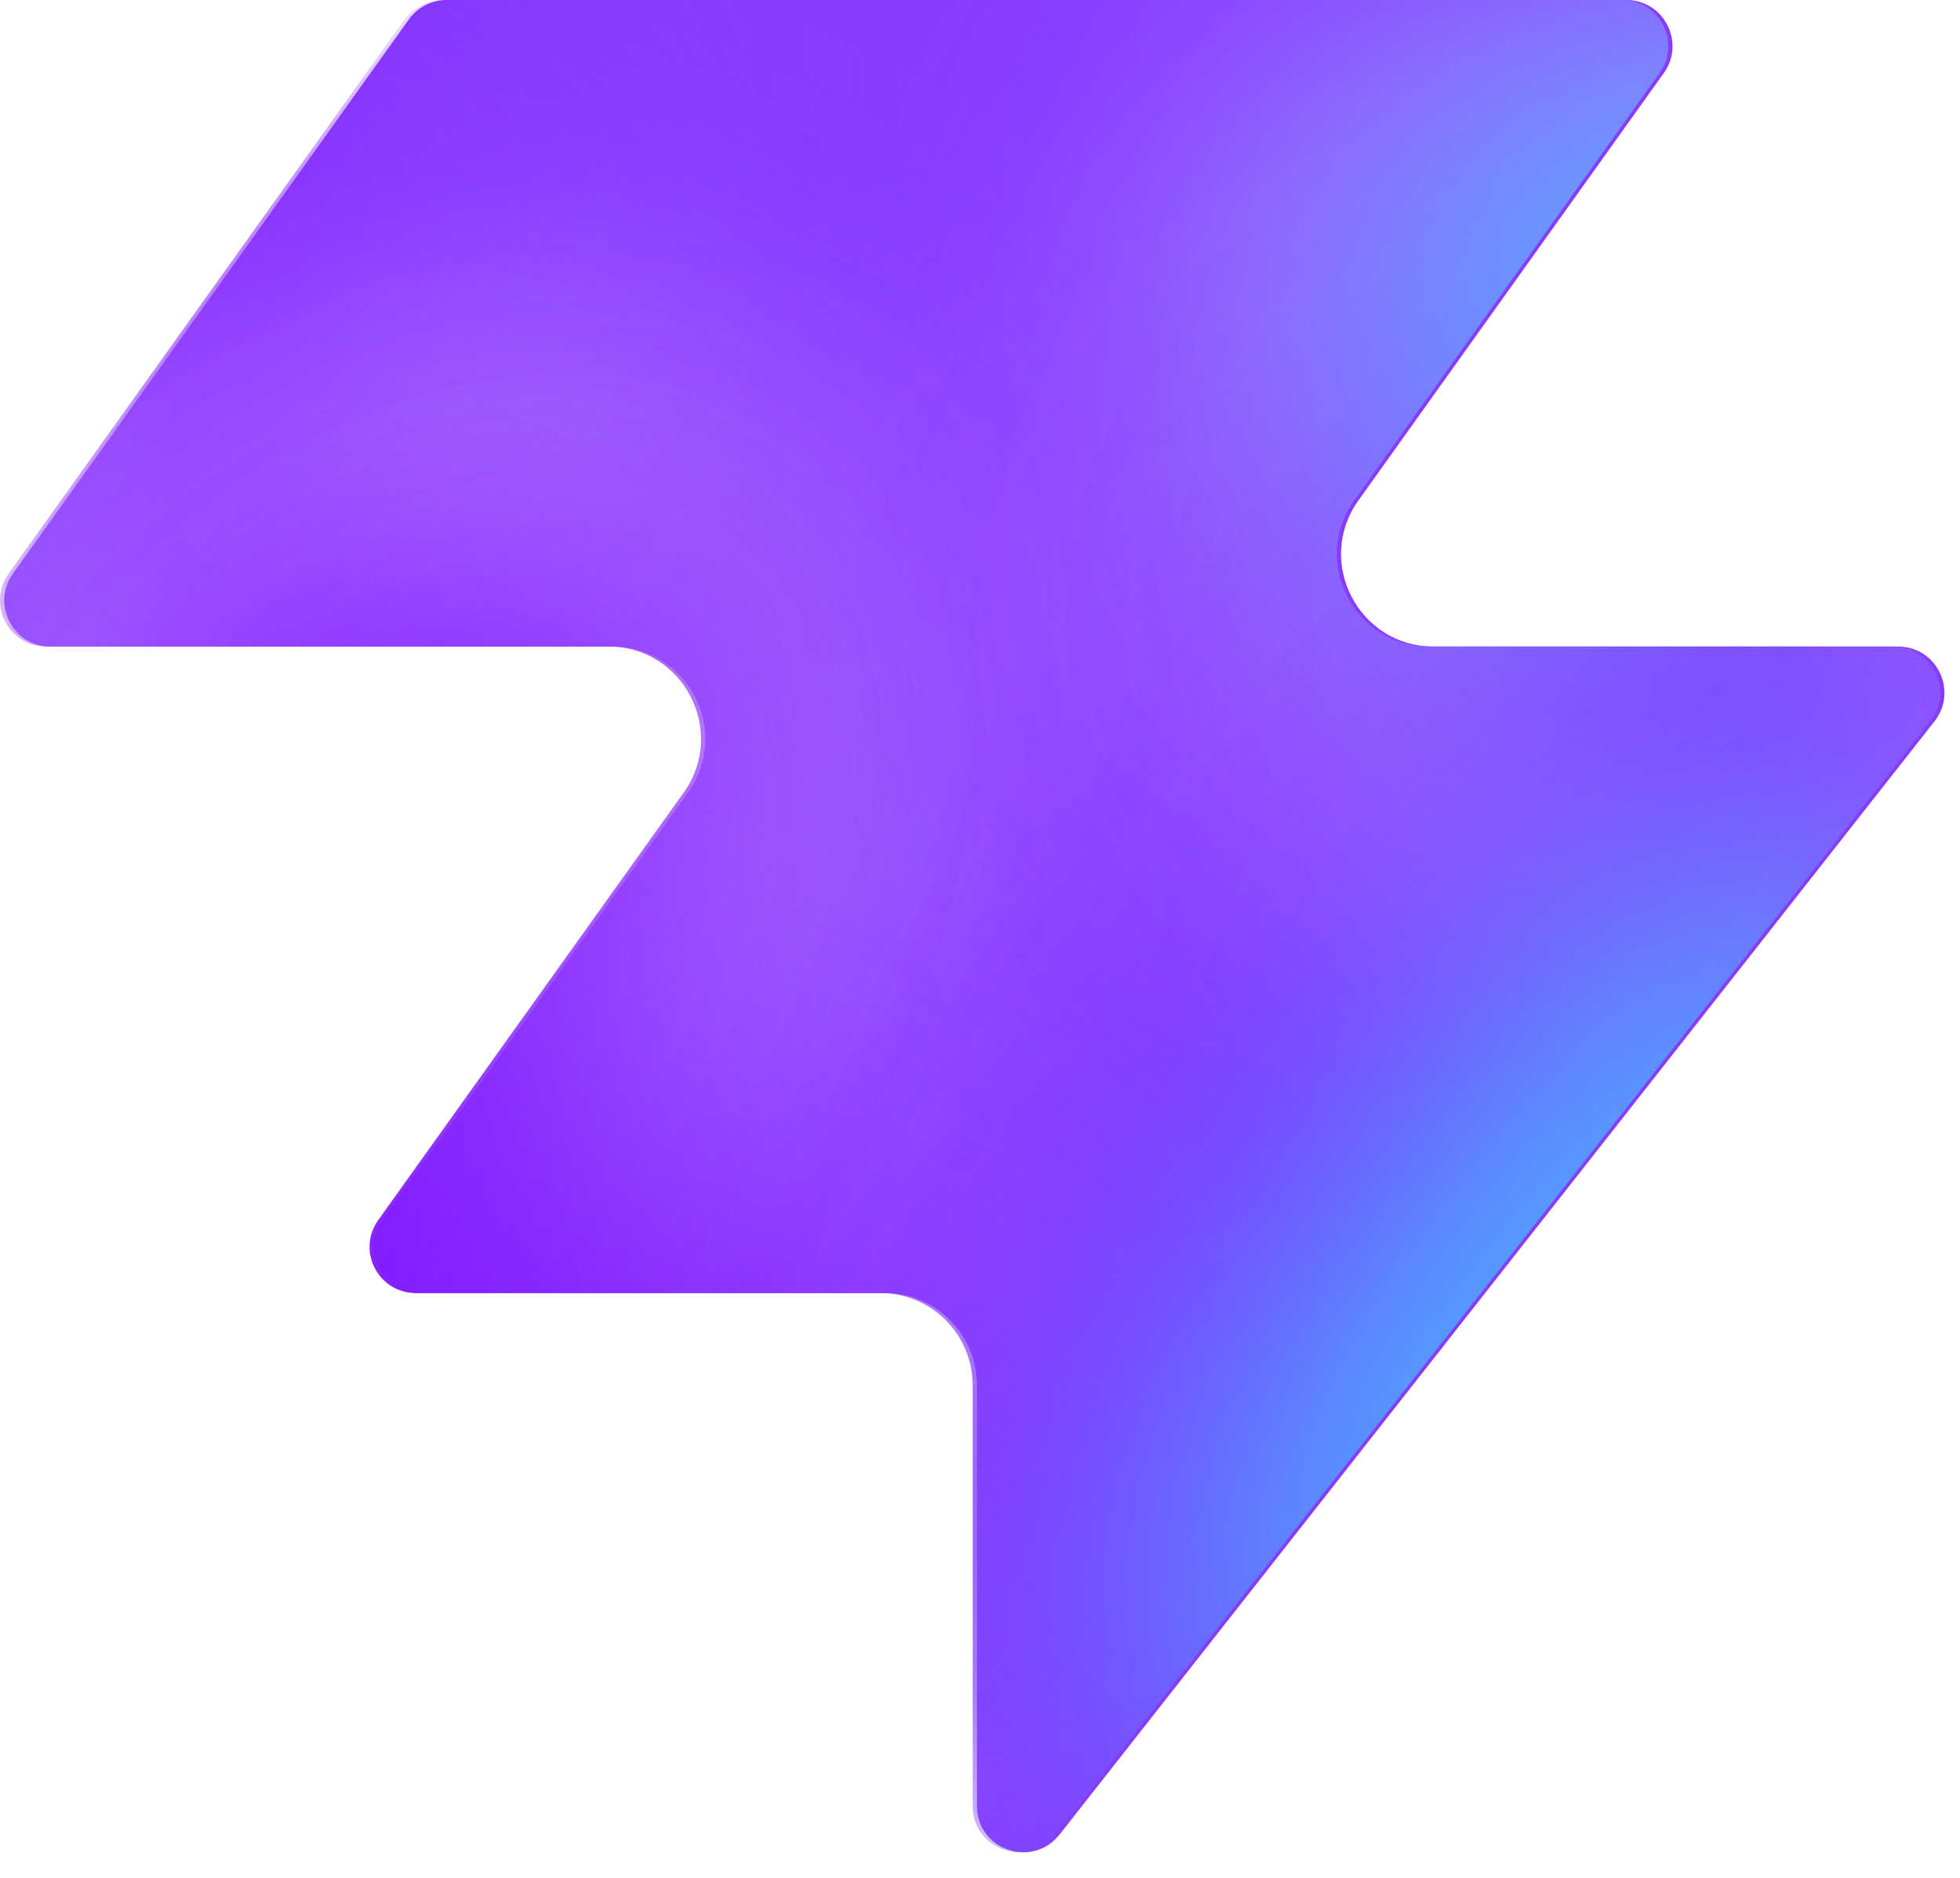
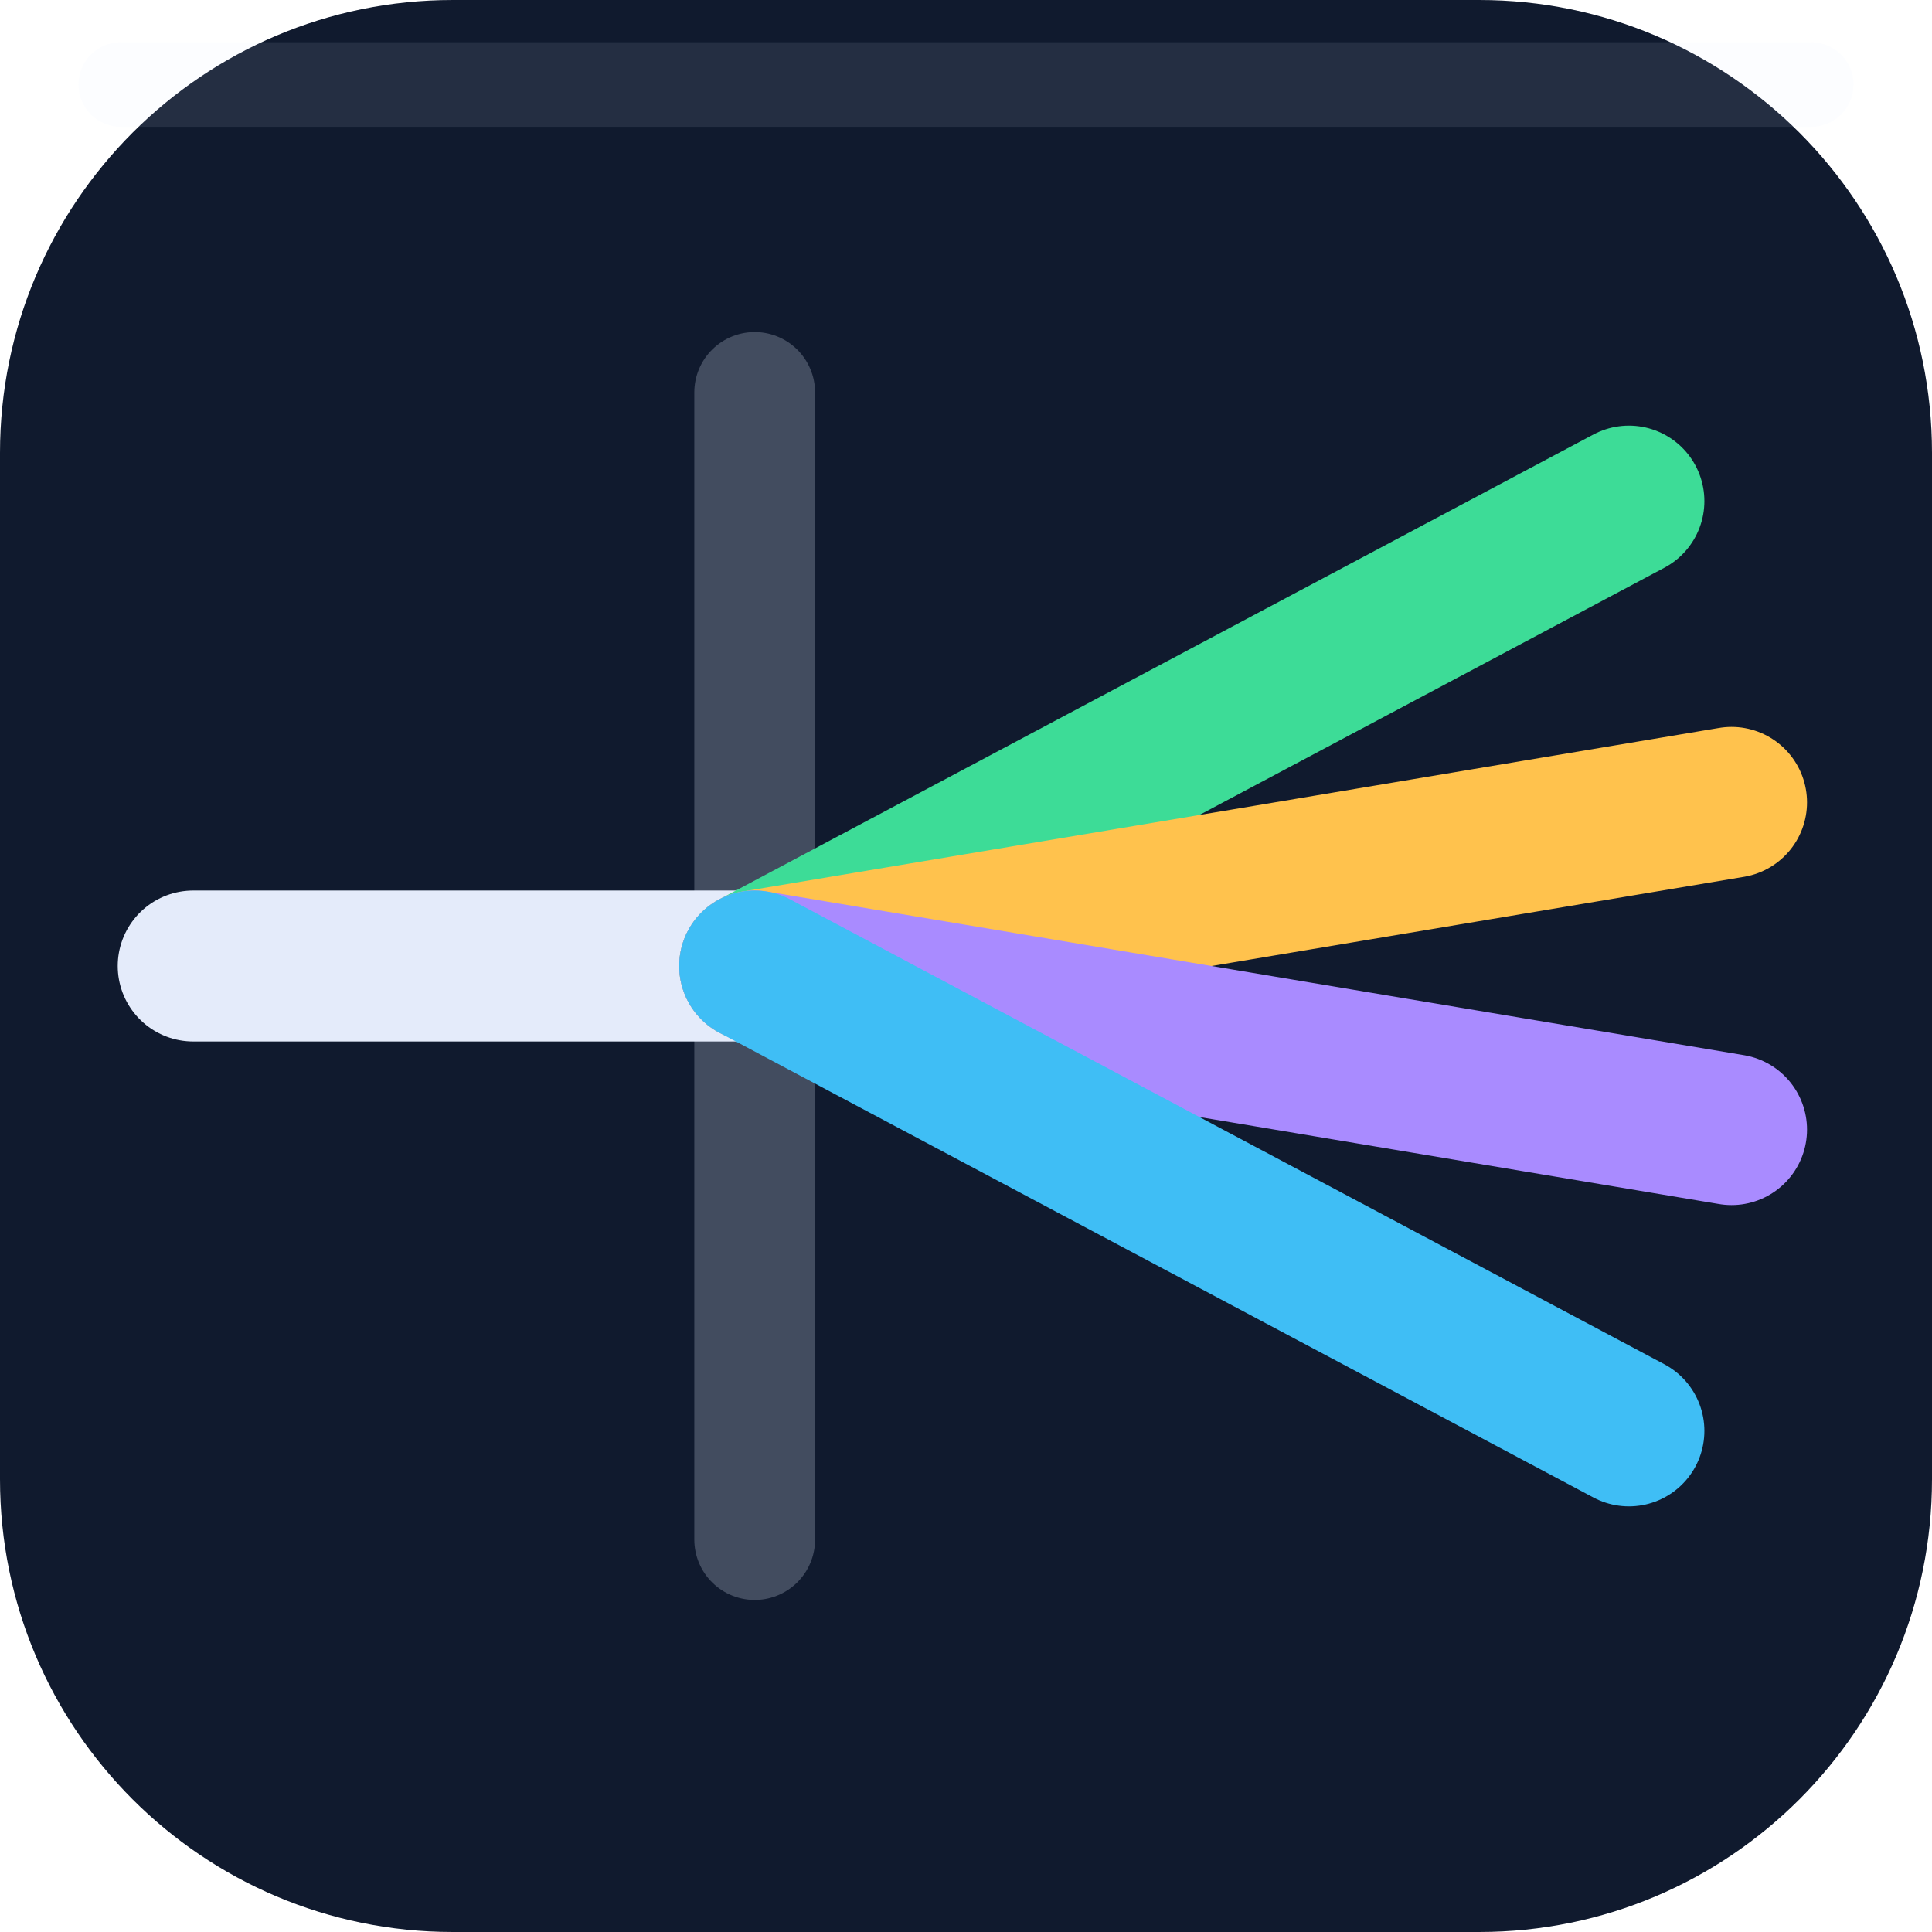
- <svg xmlns="http://www.w3.org/2000/svg" width="48" height="46" fill="none" viewBox="0 0 48 46">
-   <path fill="#863bff" d="M25.946 44.938c-.664.845-2.021.375-2.021-.698V33.937a2.26 2.26 0 0 0-2.262-2.262H10.287c-.92 0-1.456-1.04-.92-1.788l7.48-10.471c1.07-1.497 0-3.578-1.842-3.578H1.237c-.92 0-1.456-1.04-.92-1.788L10.013.474c.214-.297.556-.474.92-.474h28.894c.92 0 1.456 1.04.92 1.788l-7.48 10.471c-1.07 1.498 0 3.579 1.842 3.579h11.377c.943 0 1.473 1.088.89 1.83L25.947 44.94z" style="fill:#863bff;fill:color(display-p3 .525 .23 1);fill-opacity:1" />
-   <mask id="a" width="48" height="46" x="0" y="0" maskUnits="userSpaceOnUse" style="mask-type:alpha">
-     <path fill="#000" d="M25.842 44.938c-.664.844-2.021.375-2.021-.698V33.937a2.26 2.26 0 0 0-2.262-2.262H10.183c-.92 0-1.456-1.04-.92-1.788l7.48-10.471c1.07-1.498 0-3.579-1.842-3.579H1.133c-.92 0-1.456-1.04-.92-1.787L9.91.473c.214-.297.556-.474.92-.474h28.894c.92 0 1.456 1.04.92 1.788l-7.48 10.471c-1.07 1.498 0 3.578 1.842 3.578h11.377c.943 0 1.473 1.088.89 1.832L25.843 44.94z" style="fill:#000;fill-opacity:1" />
-   </mask>
-   <g mask="url(#a)">
-     <g filter="url(#b)">
-       <ellipse cx="5.508" cy="14.704" fill="#ede6ff" rx="5.508" ry="14.704" style="fill:#ede6ff;fill:color(display-p3 .927 .903 1);fill-opacity:1" transform="matrix(.00324 1 1 -.00324 -4.47 31.516)" />
-     </g>
-     <g filter="url(#c)">
-       <ellipse cx="10.399" cy="29.851" fill="#ede6ff" rx="10.399" ry="29.851" style="fill:#ede6ff;fill:color(display-p3 .927 .903 1);fill-opacity:1" transform="matrix(.00324 1 1 -.00324 -39.328 7.883)" />
-     </g>
-     <g filter="url(#d)">
-       <ellipse cx="5.508" cy="30.487" fill="#7e14ff" rx="5.508" ry="30.487" style="fill:#7e14ff;fill:color(display-p3 .492 .077 1);fill-opacity:1" transform="rotate(89.814 -25.913 -14.639)scale(1 -1)" />
-     </g>
-     <g filter="url(#e)">
-       <ellipse cx="5.508" cy="30.599" fill="#7e14ff" rx="5.508" ry="30.599" style="fill:#7e14ff;fill:color(display-p3 .492 .077 1);fill-opacity:1" transform="rotate(89.814 -32.644 -3.334)scale(1 -1)" />
-     </g>
-     <g filter="url(#f)">
-       <ellipse cx="5.508" cy="30.599" fill="#7e14ff" rx="5.508" ry="30.599" style="fill:#7e14ff;fill:color(display-p3 .492 .077 1);fill-opacity:1" transform="matrix(.00324 1 1 -.00324 -34.34 30.47)" />
-     </g>
-     <g filter="url(#g)">
-       <ellipse cx="14.072" cy="22.078" fill="#ede6ff" rx="14.072" ry="22.078" style="fill:#ede6ff;fill:color(display-p3 .927 .903 1);fill-opacity:1" transform="rotate(93.35 24.506 48.493)scale(-1 1)" />
-     </g>
-     <g filter="url(#h)">
-       <ellipse cx="3.47" cy="21.501" fill="#7e14ff" rx="3.47" ry="21.501" style="fill:#7e14ff;fill:color(display-p3 .492 .077 1);fill-opacity:1" transform="rotate(89.009 28.708 47.59)scale(-1 1)" />
-     </g>
-     <g filter="url(#i)">
-       <ellipse cx="3.47" cy="21.501" fill="#7e14ff" rx="3.47" ry="21.501" style="fill:#7e14ff;fill:color(display-p3 .492 .077 1);fill-opacity:1" transform="rotate(89.009 28.708 47.59)scale(-1 1)" />
-     </g>
-     <g filter="url(#j)">
-       <ellipse cx=".387" cy="8.972" fill="#7e14ff" rx="4.407" ry="29.108" style="fill:#7e14ff;fill:color(display-p3 .492 .077 1);fill-opacity:1" transform="rotate(39.51 .387 8.972)" />
-     </g>
-     <g filter="url(#k)">
-       <ellipse cx="47.523" cy="-6.092" fill="#7e14ff" rx="4.407" ry="29.108" style="fill:#7e14ff;fill:color(display-p3 .492 .077 1);fill-opacity:1" transform="rotate(37.892 47.523 -6.092)" />
-     </g>
-     <g filter="url(#l)">
-       <ellipse cx="41.412" cy="6.333" fill="#47bfff" rx="5.971" ry="9.665" style="fill:#47bfff;fill:color(display-p3 .28 .748 1);fill-opacity:1" transform="rotate(37.892 41.412 6.333)" />
-     </g>
-     <g filter="url(#m)">
-       <ellipse cx="-1.879" cy="38.332" fill="#7e14ff" rx="4.407" ry="29.108" style="fill:#7e14ff;fill:color(display-p3 .492 .077 1);fill-opacity:1" transform="rotate(37.892 -1.88 38.332)" />
-     </g>
-     <g filter="url(#n)">
-       <ellipse cx="-1.879" cy="38.332" fill="#7e14ff" rx="4.407" ry="29.108" style="fill:#7e14ff;fill:color(display-p3 .492 .077 1);fill-opacity:1" transform="rotate(37.892 -1.88 38.332)" />
-     </g>
-     <g filter="url(#o)">
-       <ellipse cx="35.651" cy="29.907" fill="#7e14ff" rx="4.407" ry="29.108" style="fill:#7e14ff;fill:color(display-p3 .492 .077 1);fill-opacity:1" transform="rotate(37.892 35.651 29.907)" />
-     </g>
-     <g filter="url(#p)">
-       <ellipse cx="38.418" cy="32.4" fill="#47bfff" rx="5.971" ry="15.297" style="fill:#47bfff;fill:color(display-p3 .28 .748 1);fill-opacity:1" transform="rotate(37.892 38.418 32.4)" />
-     </g>
-   </g>
-   <defs>
-     <filter id="b" width="60.045" height="41.654" x="-19.77" y="16.149" color-interpolation-filters="sRGB" filterUnits="userSpaceOnUse">
-       <feFlood flood-opacity="0" result="BackgroundImageFix" />
-       <feBlend in="SourceGraphic" in2="BackgroundImageFix" result="shape" />
-       <feGaussianBlur result="effect1_foregroundBlur_2002_17158" stdDeviation="7.659" />
-     </filter>
-     <filter id="c" width="90.34" height="51.437" x="-54.613" y="-7.533" color-interpolation-filters="sRGB" filterUnits="userSpaceOnUse">
-       <feFlood flood-opacity="0" result="BackgroundImageFix" />
-       <feBlend in="SourceGraphic" in2="BackgroundImageFix" result="shape" />
-       <feGaussianBlur result="effect1_foregroundBlur_2002_17158" stdDeviation="7.659" />
-     </filter>
-     <filter id="d" width="79.355" height="29.4" x="-49.64" y="2.03" color-interpolation-filters="sRGB" filterUnits="userSpaceOnUse">
-       <feFlood flood-opacity="0" result="BackgroundImageFix" />
-       <feBlend in="SourceGraphic" in2="BackgroundImageFix" result="shape" />
-       <feGaussianBlur result="effect1_foregroundBlur_2002_17158" stdDeviation="4.596" />
-     </filter>
-     <filter id="e" width="79.579" height="29.4" x="-45.045" y="20.029" color-interpolation-filters="sRGB" filterUnits="userSpaceOnUse">
-       <feFlood flood-opacity="0" result="BackgroundImageFix" />
-       <feBlend in="SourceGraphic" in2="BackgroundImageFix" result="shape" />
-       <feGaussianBlur result="effect1_foregroundBlur_2002_17158" stdDeviation="4.596" />
-     </filter>
-     <filter id="f" width="79.579" height="29.4" x="-43.513" y="21.178" color-interpolation-filters="sRGB" filterUnits="userSpaceOnUse">
-       <feFlood flood-opacity="0" result="BackgroundImageFix" />
-       <feBlend in="SourceGraphic" in2="BackgroundImageFix" result="shape" />
-       <feGaussianBlur result="effect1_foregroundBlur_2002_17158" stdDeviation="4.596" />
-     </filter>
-     <filter id="g" width="74.749" height="58.852" x="15.756" y="-17.901" color-interpolation-filters="sRGB" filterUnits="userSpaceOnUse">
-       <feFlood flood-opacity="0" result="BackgroundImageFix" />
-       <feBlend in="SourceGraphic" in2="BackgroundImageFix" result="shape" />
-       <feGaussianBlur result="effect1_foregroundBlur_2002_17158" stdDeviation="7.659" />
-     </filter>
-     <filter id="h" width="61.377" height="25.362" x="23.548" y="2.284" color-interpolation-filters="sRGB" filterUnits="userSpaceOnUse">
-       <feFlood flood-opacity="0" result="BackgroundImageFix" />
-       <feBlend in="SourceGraphic" in2="BackgroundImageFix" result="shape" />
-       <feGaussianBlur result="effect1_foregroundBlur_2002_17158" stdDeviation="4.596" />
-     </filter>
-     <filter id="i" width="61.377" height="25.362" x="23.548" y="2.284" color-interpolation-filters="sRGB" filterUnits="userSpaceOnUse">
-       <feFlood flood-opacity="0" result="BackgroundImageFix" />
-       <feBlend in="SourceGraphic" in2="BackgroundImageFix" result="shape" />
-       <feGaussianBlur result="effect1_foregroundBlur_2002_17158" stdDeviation="4.596" />
-     </filter>
-     <filter id="j" width="56.045" height="63.649" x="-27.636" y="-22.853" color-interpolation-filters="sRGB" filterUnits="userSpaceOnUse">
-       <feFlood flood-opacity="0" result="BackgroundImageFix" />
-       <feBlend in="SourceGraphic" in2="BackgroundImageFix" result="shape" />
-       <feGaussianBlur result="effect1_foregroundBlur_2002_17158" stdDeviation="4.596" />
-     </filter>
-     <filter id="k" width="54.814" height="64.646" x="20.116" y="-38.415" color-interpolation-filters="sRGB" filterUnits="userSpaceOnUse">
-       <feFlood flood-opacity="0" result="BackgroundImageFix" />
-       <feBlend in="SourceGraphic" in2="BackgroundImageFix" result="shape" />
-       <feGaussianBlur result="effect1_foregroundBlur_2002_17158" stdDeviation="4.596" />
-     </filter>
-     <filter id="l" width="33.541" height="35.313" x="24.641" y="-11.323" color-interpolation-filters="sRGB" filterUnits="userSpaceOnUse">
-       <feFlood flood-opacity="0" result="BackgroundImageFix" />
-       <feBlend in="SourceGraphic" in2="BackgroundImageFix" result="shape" />
-       <feGaussianBlur result="effect1_foregroundBlur_2002_17158" stdDeviation="4.596" />
-     </filter>
-     <filter id="m" width="54.814" height="64.646" x="-29.286" y="6.009" color-interpolation-filters="sRGB" filterUnits="userSpaceOnUse">
-       <feFlood flood-opacity="0" result="BackgroundImageFix" />
-       <feBlend in="SourceGraphic" in2="BackgroundImageFix" result="shape" />
-       <feGaussianBlur result="effect1_foregroundBlur_2002_17158" stdDeviation="4.596" />
-     </filter>
-     <filter id="n" width="54.814" height="64.646" x="-29.286" y="6.009" color-interpolation-filters="sRGB" filterUnits="userSpaceOnUse">
-       <feFlood flood-opacity="0" result="BackgroundImageFix" />
-       <feBlend in="SourceGraphic" in2="BackgroundImageFix" result="shape" />
-       <feGaussianBlur result="effect1_foregroundBlur_2002_17158" stdDeviation="4.596" />
-     </filter>
-     <filter id="o" width="54.814" height="64.646" x="8.244" y="-2.416" color-interpolation-filters="sRGB" filterUnits="userSpaceOnUse">
-       <feFlood flood-opacity="0" result="BackgroundImageFix" />
-       <feBlend in="SourceGraphic" in2="BackgroundImageFix" result="shape" />
-       <feGaussianBlur result="effect1_foregroundBlur_2002_17158" stdDeviation="4.596" />
-     </filter>
-     <filter id="p" width="39.409" height="43.623" x="18.713" y="10.588" color-interpolation-filters="sRGB" filterUnits="userSpaceOnUse">
-       <feFlood flood-opacity="0" result="BackgroundImageFix" />
-       <feBlend in="SourceGraphic" in2="BackgroundImageFix" result="shape" />
-       <feGaussianBlur result="effect1_foregroundBlur_2002_17158" stdDeviation="4.596" />
-     </filter>
-   </defs>
+ <svg xmlns="http://www.w3.org/2000/svg" width="32" height="32" viewBox="0 0 32 32" fill="none">
+   <rect width="32" height="32" rx="7.5" fill="#101A2E" />
+   <path d="M2 1.4h28" stroke="#E4EBFA" stroke-opacity="0.10" stroke-width="1.4" stroke-linecap="round" />
+   <path d="M12.5 6.5V25.5" stroke="#E4EBFA" stroke-opacity="0.24" stroke-width="2" stroke-linecap="round" />
+   <path d="M3.2 16H12.5" stroke="#E4EBFA" stroke-width="2.5" stroke-linecap="round" />
+   <path d="M12.5 16L26.98 8.30" stroke="#3DDC97" stroke-width="2.5" stroke-linecap="round" />
+   <path d="M12.5 16L28.68 13.29" stroke="#FFC24D" stroke-width="2.5" stroke-linecap="round" />
+   <path d="M12.5 16L28.68 18.71" stroke="#A98BFF" stroke-width="2.5" stroke-linecap="round" />
+   <path d="M12.5 16L26.98 23.70" stroke="#3FBEF5" stroke-width="2.5" stroke-linecap="round" />
</svg>
